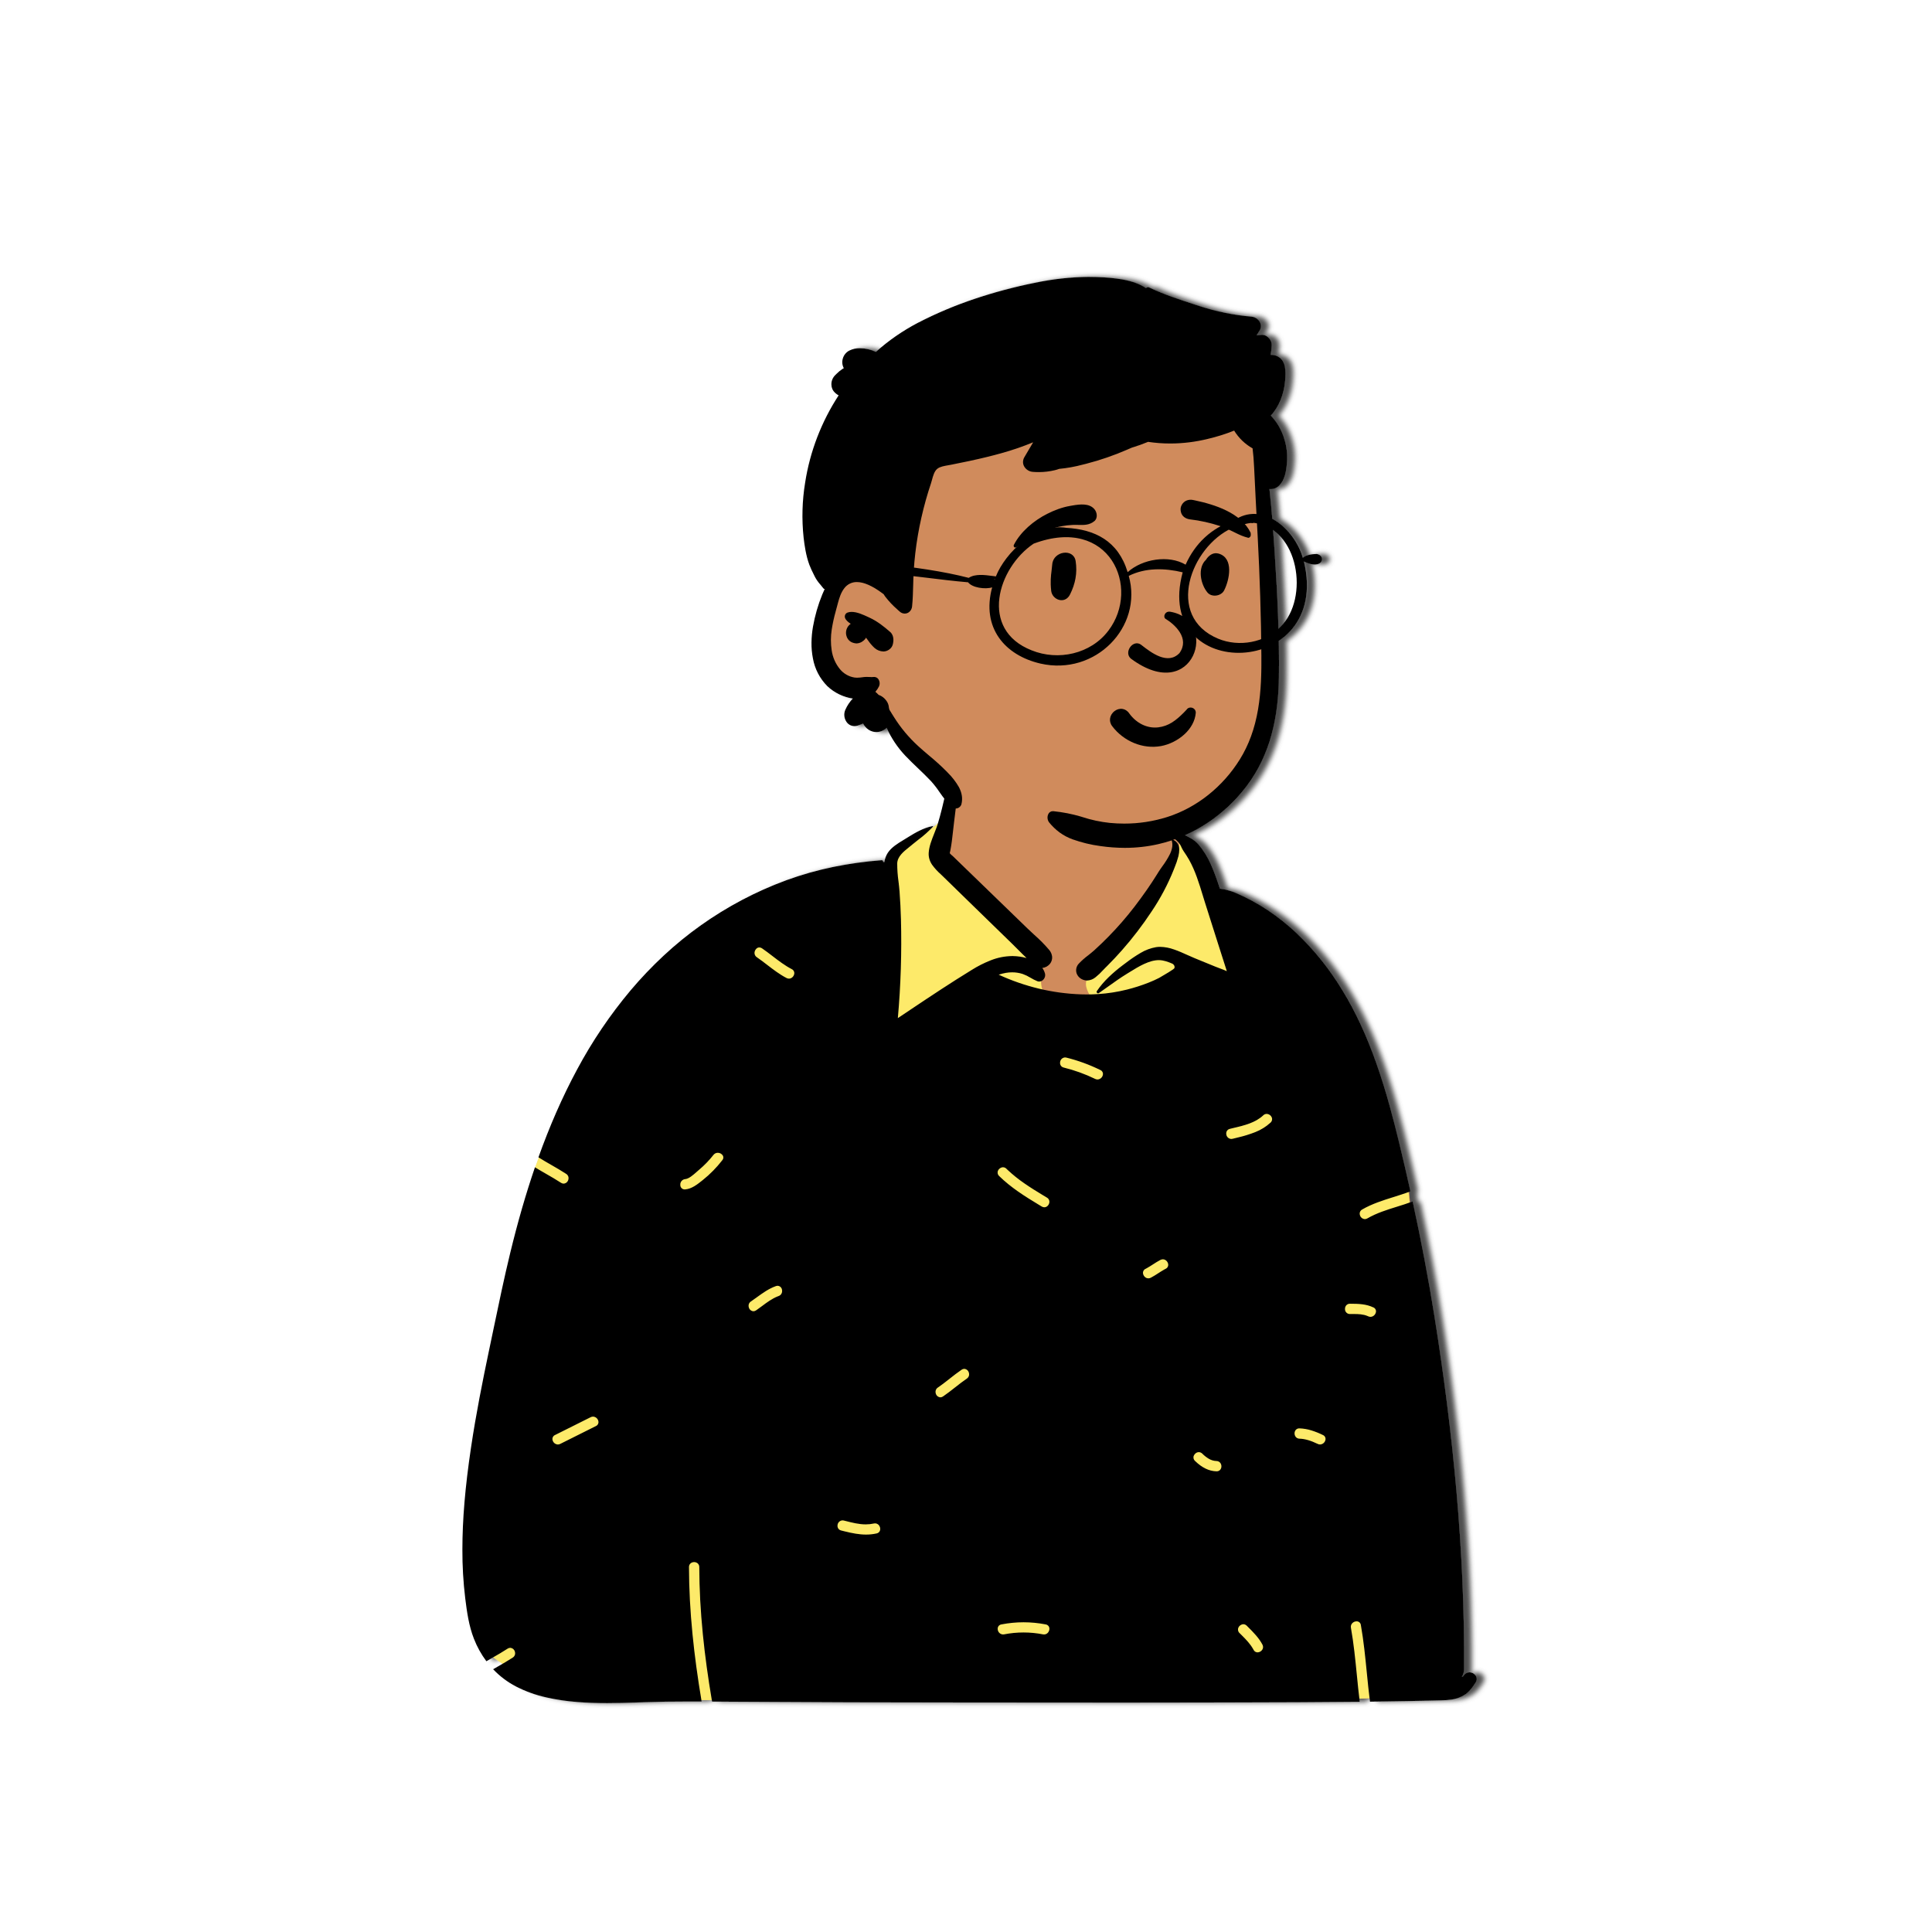
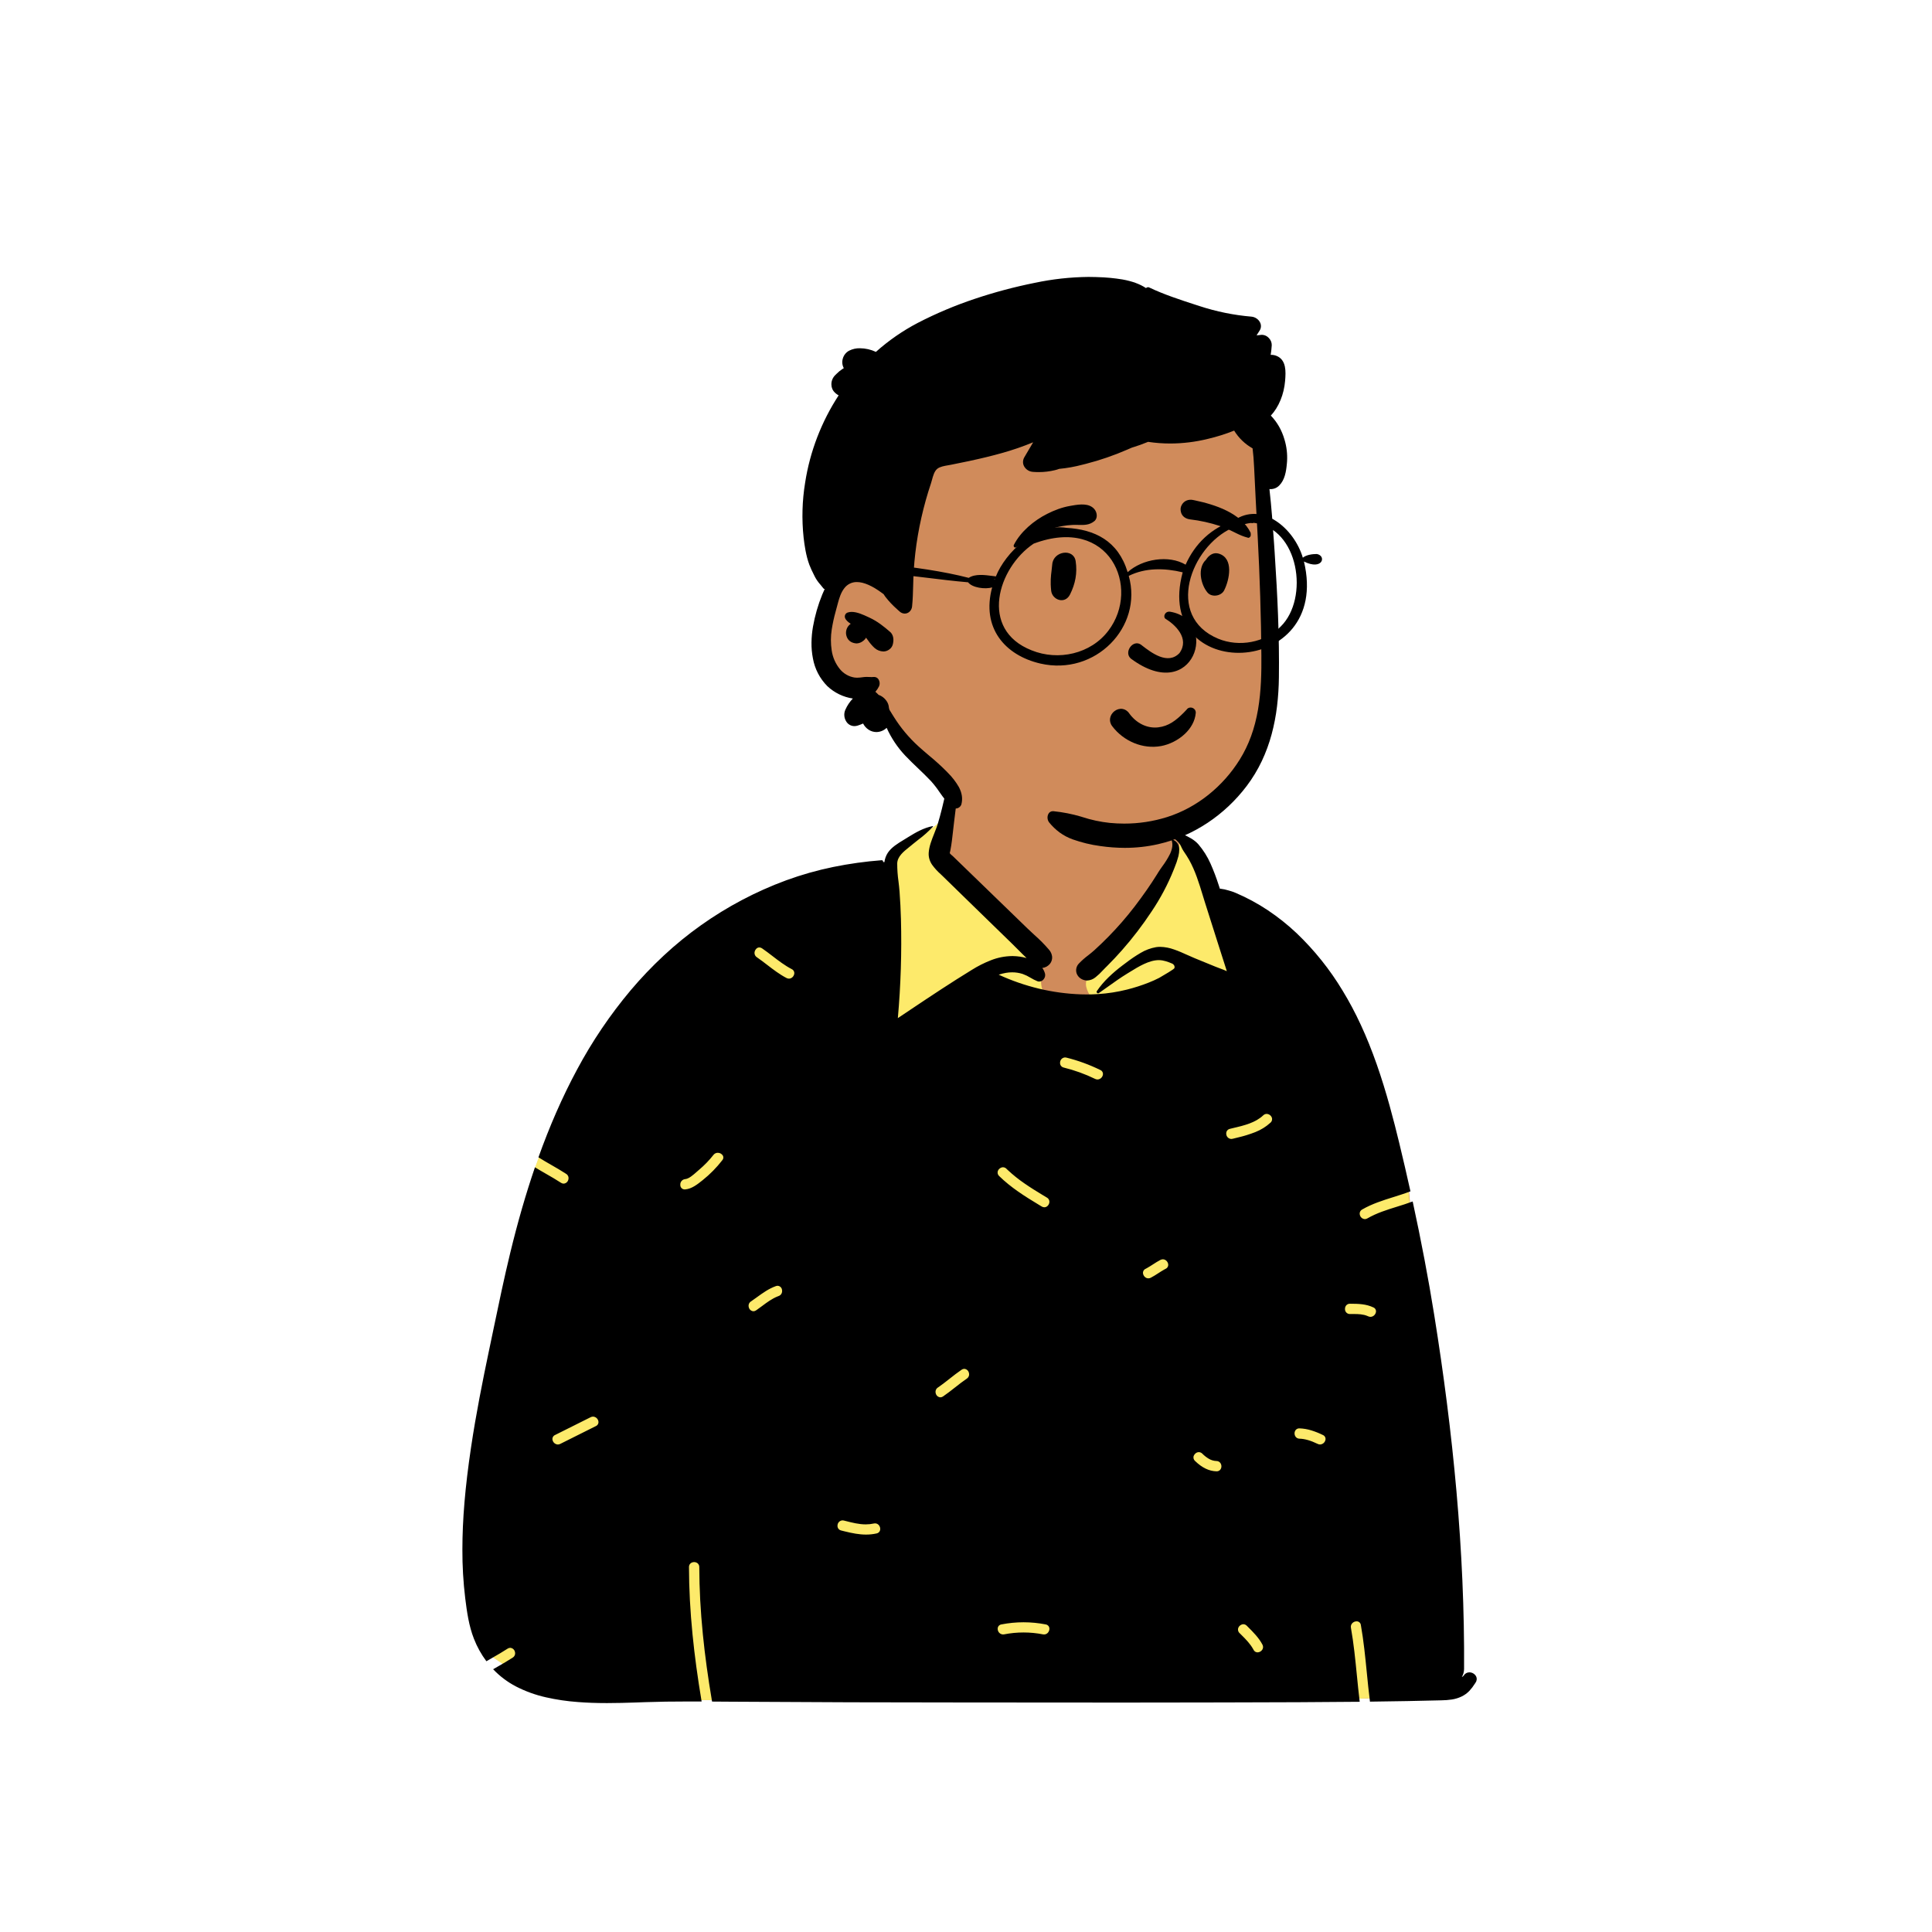
- <svg xmlns="http://www.w3.org/2000/svg" viewBox="-350 -150 1500 1500" style="width: 390px; height: 390px; justify-content: center; align-self: center; transform: scale(1, 1);">
-   <defs>
-     <filter id="shadow2">
-       <feDropShadow flood-color="#505050" dx="6" dy="-6" />
-       <feDropShadow flood-color="#505050" dx="-6" dy="-6" />
-       <feDropShadow flood-color="#505050" dx="6" dy="6" />
-       <feDropShadow flood-color="#505050" dx="-6" dy="6" />
-       <feDropShadow flood-color="#505050" dx="0" dy="6" />
-       <feDropShadow flood-color="#505050" dx="0" dy="-6" />
-       <feDropShadow flood-color="#505050" dx="-6" dy="0" />
-       <feDropShadow flood-color="#505050" dx="6" dy="0" />
-     </filter>
-   </defs>
-   <g transform="rotate(360 402.7609 579.1545)" style="filter:url(#shadow2);">
+ <svg xmlns="http://www.w3.org/2000/svg" viewBox="-350 -150 1500 1500">
+   <g transform="rotate(360 402.7609 579.1545)">
    <g id="body_Polo_and_Sweater" data-name="body/Polo and Sweater" transform="translate(0 459)">
      <path id="_Skin" data-name="✋ Skin" d="M83.452,762.934c61.232,1.714,119.074,3.6,180.188,0,97.8-6.049,384.795,4.855,447.879,0,4.761-.366,21.133,4.855,21.474,0,2.773-33.807,4.571-375.844-3.668-399.379S680.419,226.887,628.6,174.133c-14.449-14.252-36.437-19.773-48.583-36.242-10.473-17.96-9.659-28.5-20-37.949-4.488-4.1-15.072-5.763-22.937-11.454-7.908-7.859-.421-25.159-3.667-36.1C526.722,25.058,502.075,7.527,475.136,3.4c-37.442-8.959-76.97-.488-94.9,28.922-6.676,10.948-3.123,24.254-11.334,41.8.586,13.257-14.891,16.46-24.142,21.713L326.384,114.4c-56.6,31.846-123.183,49.043-172.776,91.829C111.444,249,69.506,298.435,50.8,356.305c-3.873,15.769-5.137,32.067-6.742,48.18-4.582,47.088-17.341,92.791-28.321,138.658C3.215,600.932-8.456,662.278,8.418,720.614,13.283,732.961,72.377,762.357,83.452,762.934Z" transform="translate(13.323 -54)" fill="#d08b5b" />
      <path id="Path" d="M368.966,0l4.782.512V37.329l62.531,65.048,11.428,13.063q-10.218,36.437,20.579,36.437c30.8,0,6.988-8.949,12.779-21.061l.244-.5q6.3-12.439,43.1-52.764l28.143-47.043v-8.59l.953.39a22.79,22.79,0,0,1,6.508,3.659c10.342,9.449,9.529,19.99,20,37.949,12.146,16.47,34.134,21.991,48.583,36.243,51.819,52.754,92.487,165.888,100.726,189.422s6.441,365.572,3.668,399.379c-.341,4.855-16.714-.366-21.474,0-63.085,4.855-350.083-6.049-447.879,0-61.114,3.6-118.956,1.714-180.188,0-11.075-.577-70.169-29.974-75.034-42.321-16.874-58.336-5.2-119.681,7.317-177.47l1.085-4.511c10.541-43.6,22.395-87.1,27-131.832l.232-2.315c1.6-16.113,2.869-32.411,6.742-48.18,18.708-57.87,60.646-107.308,102.81-150.081C202.7,89.9,268.454,72.619,324.683,41.377l1.7-.951,18.372-18.567.562-.313c9.3-5.072,24.154-8.408,23.58-21.4L368.966,0Z" transform="translate(13 19.992)" fill="#fdea6b" />
      <path id="_Ink" data-name="🖍 Ink" d="M112.257,731.246c-8.37,0-15.8-.268-22.707-.821a166.2,166.2,0,0,1-24.691-3.658,97.6,97.6,0,0,1-23.408-8.5,67.813,67.813,0,0,1-17.586-13.291c1.195-.7,2.414-1.4,3.594-2.073l.065-.037c3.84-2.2,7.81-4.484,11.581-6.951a3.966,3.966,0,0,0,1.658-2.115,4.136,4.136,0,0,0-.007-2.437,3.988,3.988,0,0,0-3.62-3.02,3.76,3.76,0,0,0-2.069.666c-3.756,2.458-7.71,4.728-11.533,6.923-1.609.924-3.271,1.878-4.9,2.834A74.179,74.179,0,0,1,8.92,681.215c-3.852-9.883-5.382-20.512-6.73-31.441A304.558,304.558,0,0,1,0,612.056c0-23.3,2.123-48.431,6.681-79.1,3.912-26.368,9.191-52.588,13.838-74.759l.711-3.381c1-4.766,2.013-9.615,2.99-14.3l.019-.089c4.016-19.272,8.168-39.2,12.891-58.646,5.873-24.183,12.156-45.942,19.208-66.52,2.857,1.766,5.819,3.466,8.684,5.11,3.818,2.19,7.767,4.456,11.516,6.909a3.756,3.756,0,0,0,2.068.666,3.991,3.991,0,0,0,3.623-3.022,4.132,4.132,0,0,0,.007-2.436,3.916,3.916,0,0,0-1.659-2.115c-3.757-2.459-7.712-4.731-11.537-6.929l-.005,0c-3.3-1.9-6.716-3.859-9.988-5.932,4.3-12,8.909-23.656,13.713-34.635,5.084-11.618,10.558-22.89,16.271-33.5a358.411,358.411,0,0,1,41.641-61.574,310.423,310.423,0,0,1,25.6-26.864,283.329,283.329,0,0,1,60.846-43.215,281.051,281.051,0,0,1,34.289-15.278,256.758,256.758,0,0,1,36.538-10.357,303.759,303.759,0,0,1,37.61-5.242c.029,0,.058,0,.086,0a.924.924,0,0,1,.684.292,1.3,1.3,0,0,1,.332.945l-.01.115,1,.161a17.558,17.558,0,0,1,2.579-7.17c2.816-4.334,7.85-7.383,12.291-10.072.789-.478,1.534-.929,2.268-1.387l1.185-.738c5.884-3.647,12.21-7.317,19.146-8.612a.308.308,0,0,1,.052,0,.24.24,0,0,1,.222.135.249.249,0,0,1-.045.269,82.45,82.45,0,0,1-11.4,10.178c-1.436,1.13-2.919,2.3-4.342,3.475l-1.229,1.025c-.525.432-1.062.861-1.631,1.316-4.219,3.37-9,7.19-9.146,12.566a98.751,98.751,0,0,0,1,14.051v.01c.3,2.555.619,5.2.808,7.75.537,7.236.9,14.446,1.089,21.429a668.278,668.278,0,0,1-2.409,76.861l10.039-6.721c15.9-10.645,31.486-21,47.3-30.68a88.4,88.4,0,0,1,15.005-7.562,46.22,46.22,0,0,1,16.389-3.214c.257,0,.514,0,.765.008a41.507,41.507,0,0,1,10.441,1.53c-2.177-2.062-4.329-4.228-6.41-6.323-1.542-1.552-3.137-3.157-4.72-4.7l-.089-.087c-5.963-5.807-12.129-11.811-18.24-17.753l-17.618-17.16L373.33,89.6c-.621-.606-1.265-1.218-1.888-1.809l-.021-.02a45.57,45.57,0,0,1-6.726-7.371,16.171,16.171,0,0,1-2.09-4.334,14.047,14.047,0,0,1-.554-5.1c.352-5.011,2.362-10.041,4.305-14.905.648-1.623,1.317-3.3,1.9-4.925.311-.879.609-1.781.91-2.759,2.306-7.664,4.153-15.591,5.939-23.257,1.854-7.957,3.771-16.186,6.2-24.114A1.307,1.307,0,0,1,382.578,0a1.516,1.516,0,0,1,1.494,1.376,131.186,131.186,0,0,1,.151,22.947c-.547,7.784-1.53,15.455-2.481,22.873-.292,2.3-.548,4.648-.8,6.924-.54,4.958-1.1,10.081-2.055,14.955-.168.709-.34,1.48-.51,2.291a7.549,7.549,0,0,0,1.691,1.7c.3.244.575.474.78.674l2.822,2.745,5.657,5.477c6.018,5.827,12.137,11.755,18.055,17.488l.1.1q7.526,7.291,15.052,14.581l16.249,15.75c1.67,1.618,3.432,3.239,5.137,4.806a115.8,115.8,0,0,1,11.654,11.785,9.821,9.821,0,0,1,2.293,5.3,7.863,7.863,0,0,1-1.653,5.476,8.917,8.917,0,0,1-5.96,3.25,13.768,13.768,0,0,1,2.08,4.342,4.985,4.985,0,0,1-.946,4.3,4.516,4.516,0,0,1-3.548,1.918,3.954,3.954,0,0,1-1.435-.275,38.828,38.828,0,0,1-5.263-2.658,33.14,33.14,0,0,0-6.138-2.962,26.439,26.439,0,0,0-8.193-1.271,28.291,28.291,0,0,0-4.677.391,38.855,38.855,0,0,0-5.749,1.442,169.3,169.3,0,0,0,31.094,10.8,163.9,163.9,0,0,0,32.646,4.46c1.573.053,3.156.08,4.7.08,2.948,0,5.894-.1,8.756-.288a125.743,125.743,0,0,0,22.33-3.47,136.1,136.1,0,0,0,17.022-5.471,86.789,86.789,0,0,0,8.01-3.619l.228-.135c.087-.054.4-.235.868-.508l.034-.02c2.617-1.519,10.579-6.141,10.74-6.927a2.669,2.669,0,0,0-.165-2.055,3.53,3.53,0,0,0-1.334-1.362c-3.277-1.4-6.787-2.77-10.5-2.795h-.1c-7.607,0-15.848,5.088-22.47,9.176-.718.443-1.393.86-2.058,1.265-5.069,3.086-9.948,6.574-14.667,9.948l-.019.014c-2.418,1.729-4.918,3.516-7.415,5.229a.939.939,0,0,1-.54.17,1.225,1.225,0,0,1-1.031-.662,1,1,0,0,1,.031-1.05,69.98,69.98,0,0,1,9.131-10.764,112.629,112.629,0,0,1,10.765-9.169l3.009-2.255a106.861,106.861,0,0,1,11.024-7.442,35.356,35.356,0,0,1,12.132-4.539,21.687,21.687,0,0,1,3.147-.225,33.556,33.556,0,0,1,10.714,2.019c3.546,1.2,7.023,2.771,10.387,4.291l.01,0c1.971.89,3.832,1.732,5.662,2.48l16.1,6.59c1.11.452,2.282.889,3.415,1.31l.005,0c1.813.675,3.689,1.372,5.46,2.188l-6.747-21.109c-3.011-9.432-6.562-20.571-10.062-31.68l-.646-2.07c-.4-1.3-.806-2.627-1.2-3.912l-.013-.042c-2.865-9.4-5.827-19.128-10.674-27.726-1.177-2.1-2.528-4.113-3.834-6.064l-.1-.145-.389-.582a22.624,22.624,0,0,1-1.557-2.866,14.96,14.96,0,0,0-2.523-4.055c-3.266-3.46-8.065-6.1-14.671-8.059a1.026,1.026,0,0,1-.8-1.1,1.236,1.236,0,0,1,1.1-1.108,24.944,24.944,0,0,1,2.6-.136,30.12,30.12,0,0,1,12.879,3.115l2.035.971.545.257c4.492,2.121,8.735,4.125,12.038,7.9a61.446,61.446,0,0,1,9.362,14.906,163.33,163.33,0,0,1,6.289,16.539l1,3a1.449,1.449,0,0,1,.428-.049,34.526,34.526,0,0,1,6.289,1.35,40.007,40.007,0,0,1,5.382,1.829,153.284,153.284,0,0,1,25.216,13.611,170.811,170.811,0,0,1,22.22,17.716,214.848,214.848,0,0,1,35.756,44.684c10.125,16.581,18.785,35.293,26.475,57.2,7.614,21.692,13.295,43.854,17.393,60.737,2.966,12.218,5.918,24.944,8.775,37.825-4.347,1.673-8.862,3.091-13.228,4.462-8.17,2.566-16.614,5.218-24.238,9.632a3.637,3.637,0,0,0-1.794,4.277,4.194,4.194,0,0,0,3.838,3.2,3.958,3.958,0,0,0,1.993-.569c7.187-4.161,15.166-6.643,22.883-9.044,4.052-1.26,8.24-2.563,12.273-4.1,6.6,30.374,12.232,60.059,16.748,88.232,3.725,23.211,7.035,46.177,9.839,68.261,2.957,23.29,5.452,46.388,7.415,68.654,2.057,23.332,3.6,46.509,4.578,68.886,1.022,23.332,1.469,46.532,1.327,68.958a13.164,13.164,0,0,1-1.72,6.25,3.463,3.463,0,0,0,1.451-1.158,5.083,5.083,0,0,1,4.381-2.488,5.989,5.989,0,0,1,5.143,2.975,4.657,4.657,0,0,1-.294,4.913l-.542.843a36.777,36.777,0,0,1-4.347,5.7,20.96,20.96,0,0,1-5.93,4.3,26.6,26.6,0,0,1-7.664,2.358,60.894,60.894,0,0,1-8.046.632c-16.763.442-34.918.779-55.5,1.032-.963-7.51-1.721-15.172-2.454-22.582v-.006c-1.2-12.126-2.441-24.664-4.612-36.879a3.245,3.245,0,0,0-3.346-2.89,4.686,4.686,0,0,0-3.5,1.637,4,4,0,0,0-.865,3.381c2.171,12.217,3.413,24.759,4.615,36.888v.006c.668,6.739,1.358,13.708,2.2,20.542-31.541.339-63.613.412-94.63.483-7.446.017-15.885.036-24.072.059-19.087.056-39.2.082-63.3.082-19.992,0-40.3-.018-59.942-.036h-.152c-12.244-.011-24.9-.023-37.356-.03l-22.964-.007c-62.153,0-124.631-.205-185.7-.61l-14.721-.1c-3.165-18.656-5.5-35.665-7.126-52-1.842-18.445-2.754-35.591-2.79-52.418a3.692,3.692,0,0,0-1.257-2.9,4.217,4.217,0,0,0-2.754-.967,4.16,4.16,0,0,0-2.943,1.148,3.732,3.732,0,0,0-1.046,2.716c.035,16.815.938,33.95,2.761,52.385,1.616,16.351,3.925,33.356,7.057,51.988-3.266-.014-6.281-.022-9.219-.022-13.5,0-24.545.169-34.743.531l-7.459.266C127.745,731.016,119.973,731.246,112.257,731.246Zm494.078-61.224a4.36,4.36,0,0,0-3.871,2.717,3.642,3.642,0,0,0,.88,4.117l1.928,1.92c3.294,3.286,6.434,6.561,8.641,10.495l.327.6a3.455,3.455,0,0,0,3.124,2,4.521,4.521,0,0,0,3.724-2.157,3.82,3.82,0,0,0,.059-3.881c-2.793-5.3-7.143-9.639-11.351-13.839L609,671.2A3.741,3.741,0,0,0,606.335,670.022Zm-170.658-1.513a90.672,90.672,0,0,0-17.192,1.661,3.482,3.482,0,0,0-2.313,1.418,3.583,3.583,0,0,0-.552,2.377,4.28,4.28,0,0,0,4.139,4,4.566,4.566,0,0,0,.854-.083,78.8,78.8,0,0,1,30.128,0,4.559,4.559,0,0,0,.852.083,3.918,3.918,0,0,0,2.894-1.255,4.711,4.711,0,0,0,1.249-2.75,3.576,3.576,0,0,0-.552-2.374,3.487,3.487,0,0,0-2.314-1.417A90.672,90.672,0,0,0,435.677,668.509ZM295.12,589.391a4.023,4.023,0,0,0-3.862,3.7,3.937,3.937,0,0,0,.493,2.522,3.678,3.678,0,0,0,2.321,1.628l2.459.617c6.225,1.538,11.469,2.563,16.831,2.563a37.484,37.484,0,0,0,8.18-.875,3.576,3.576,0,0,0,2.319-1.521,3.783,3.783,0,0,0,.525-2.45,4.64,4.64,0,0,0-1.225-2.657,3.767,3.767,0,0,0-2.779-1.2,4.409,4.409,0,0,0-.77.07l-.2.04a28.729,28.729,0,0,1-6.27.668c-5.289,0-10.334-1.286-15.674-2.648l-1.272-.324a4.392,4.392,0,0,0-1.077-.139Zm276.655-52.973a4.05,4.05,0,0,0-2.358.793,4.546,4.546,0,0,0-1.556,1.951,3.581,3.581,0,0,0,.924,4.061c5.43,5.28,10.877,7.924,16.653,8.084l.137,0a3.555,3.555,0,0,0,2.737-1.146,4.07,4.07,0,0,0,.983-2.573,4.374,4.374,0,0,0-.852-2.814,3.73,3.73,0,0,0-2.779-1.458l-.227-.012a12.5,12.5,0,0,1-6.009-1.8,25.563,25.563,0,0,1-4.986-3.939A3.8,3.8,0,0,0,571.775,536.418ZM101.448,508.832h0a4.159,4.159,0,0,0-1.868.462L71.932,523.118a3.371,3.371,0,0,0-1.924,3.959,4.406,4.406,0,0,0,4.092,3.411,4.159,4.159,0,0,0,1.87-.462L103.617,516.2a3.37,3.37,0,0,0,1.925-3.957,4.407,4.407,0,0,0-4.093-3.412Zm548.364,9.131a3.546,3.546,0,0,0-2.772,1.185,4.1,4.1,0,0,0-.951,2.641,4.329,4.329,0,0,0,.944,2.818,3.787,3.787,0,0,0,2.917,1.357c4.1.114,8.714,1.443,14.108,4.061a4.193,4.193,0,0,0,1.84.442,4.438,4.438,0,0,0,4.146-3.452,3.322,3.322,0,0,0-1.948-3.9,60.4,60.4,0,0,0-8.815-3.536,35.225,35.225,0,0,0-9.331-1.617Zm-260.148-46.23h0a3.69,3.69,0,0,0-2.085.7c-3.185,2.164-6.255,4.581-9.224,6.918-2.47,1.944-5.024,3.955-7.63,5.809l-1.578,1.1a4.019,4.019,0,0,0-1.636,2.167,4.243,4.243,0,0,0,.035,2.472,3.948,3.948,0,0,0,3.554,2.965,3.693,3.693,0,0,0,2.085-.7c3.179-2.16,6.246-4.575,9.212-6.91l.005,0c2.967-2.335,6.034-4.75,9.214-6.91a4.017,4.017,0,0,0,1.636-2.167,4.243,4.243,0,0,0-.035-2.472,3.948,3.948,0,0,0-3.553-2.966Zm302.631-42.551c3.3,0,7.111.121,10.477,1.568l.454.2a4.228,4.228,0,0,0,1.81.421,4.162,4.162,0,0,0,2.729-1.066,4.61,4.61,0,0,0,1.468-2.429,3.27,3.27,0,0,0-1.969-3.833c-5.6-2.635-11.288-2.847-18.147-2.851a3.685,3.685,0,0,0-2.9,1.25,4.206,4.206,0,0,0-.966,2.75,3.776,3.776,0,0,0,3.864,4l.976,0,.607,0h.034C691.245,429.185,691.773,429.182,692.295,429.182ZM244.758,407.26a4.076,4.076,0,0,0-1.376.255c-5.545,1.992-10.054,5.249-14.828,8.7l-.007,0c-1.478,1.068-3.007,2.171-4.551,3.22a4.019,4.019,0,0,0-1.637,2.167,4.242,4.242,0,0,0,.035,2.471,3.949,3.949,0,0,0,3.555,2.966,3.694,3.694,0,0,0,2.085-.7c1.588-1.079,3.172-2.261,4.7-3.405,3.773-2.818,7.675-5.731,12.1-7.461l.672-.252a3.993,3.993,0,0,0,2.286-1.975,4.479,4.479,0,0,0,.374-2.754A3.6,3.6,0,0,0,244.758,407.26ZM543.843,386.7a4.122,4.122,0,0,0-1.9.482c-2,1.027-3.909,2.262-5.759,3.455-1.516.978-3.081,1.988-4.683,2.879l-1.079.578a3.42,3.42,0,0,0-1.9,4.019,4.6,4.6,0,0,0,1.437,2.352,3.926,3.926,0,0,0,2.608,1.019,4.124,4.124,0,0,0,1.9-.482c1.994-1.027,3.9-2.26,5.752-3.453,1.517-.979,3.084-1.991,4.689-2.883l1.079-.577a3.421,3.421,0,0,0,1.9-4.021,4.6,4.6,0,0,0-1.437-2.352A3.925,3.925,0,0,0,543.843,386.7ZM419.711,315.229a4.373,4.373,0,0,0-3.9,2.737,3.6,3.6,0,0,0,.913,4.076c9.2,9,19.946,15.764,31.069,22.465l2,1.2a3.9,3.9,0,0,0,2.016.6,3.613,3.613,0,0,0,2.393-.937,4.59,4.59,0,0,0,1.385-2.212,3.9,3.9,0,0,0-.053-2.358,3.8,3.8,0,0,0-1.7-2l-2.93-1.762c-4.689-2.828-9.679-5.9-14.4-9.176A110.173,110.173,0,0,1,423.2,317.18l-.824-.795A3.783,3.783,0,0,0,419.711,315.229ZM198.289,304h0a4.182,4.182,0,0,0-3.266,1.536l-.111.139a78.975,78.975,0,0,1-11.066,11.451l-.752.645c-.371.316-.809.7-1.232,1.08-2.535,2.253-6.008,5.337-8.84,5.579a4.2,4.2,0,0,0-3.832,4.537,3.382,3.382,0,0,0,3.433,3.48c.13,0,.264-.006.4-.017,5.064-.431,9.434-3.921,13.29-7l.266-.212a90.6,90.6,0,0,0,15.242-15.5,3.133,3.133,0,0,0,.489-3.411,4.545,4.545,0,0,0-4.019-2.3Zm426.153-30.2h0a3.826,3.826,0,0,0-2.533,1l-.132.12c-6.15,5.777-14.6,7.791-22.771,9.738-1.022.243-2.078.495-3.113.751a3.658,3.658,0,0,0-2.32,1.611,3.918,3.918,0,0,0-.5,2.512,4.039,4.039,0,0,0,3.885,3.726,4.426,4.426,0,0,0,1.061-.134l4.074-1.005a97.787,97.787,0,0,0,13.46-4.15,38.187,38.187,0,0,0,11.878-7.393,3.508,3.508,0,0,0,.975-3.993,4.458,4.458,0,0,0-3.965-2.778Zm-156.526-43.83a4.02,4.02,0,0,0-3.859,3.7,3.941,3.941,0,0,0,.492,2.524,3.682,3.682,0,0,0,2.322,1.631,123.523,123.523,0,0,1,24.386,8.814,4.179,4.179,0,0,0,1.852.45,4.426,4.426,0,0,0,4.125-3.434,3.344,3.344,0,0,0-1.938-3.924,133.033,133.033,0,0,0-26.3-9.619,4.4,4.4,0,0,0-1.081-.141ZM230.553,144.562h0a3.343,3.343,0,0,0-2.207.868,4.59,4.59,0,0,0-1.338,2.088,4.255,4.255,0,0,0-.039,2.476,4.031,4.031,0,0,0,1.634,2.176c2.8,1.913,5.521,4.005,8.153,6.028,4.67,3.59,9.5,7.3,14.887,10.1a4.105,4.105,0,0,0,1.9.488,3.907,3.907,0,0,0,2.566-.988,4.613,4.613,0,0,0,1.446-2.295,3.421,3.421,0,0,0-1.717-4.027l-.159-.086c-5.384-2.8-10.214-6.509-14.884-10.1-2.635-2.025-5.357-4.117-8.156-6.029a3.68,3.68,0,0,0-2.087-.7Zm254.512,25.691h0a7.692,7.692,0,0,1-.933-.057,9.265,9.265,0,0,1-4.508-1.791,7.984,7.984,0,0,1-2.669-3.53,7.528,7.528,0,0,1,1.728-7.839,57.174,57.174,0,0,1,7.176-6.342c1.589-1.255,3.23-2.552,4.7-3.889,3.638-3.29,7.322-6.83,10.949-10.52a252.736,252.736,0,0,0,20.431-23.49c6.738-8.835,12.363-16.914,17.2-24.7l1.051-1.709c.863-1.42,1.97-2.986,3.142-4.645a64.389,64.389,0,0,0,6.138-9.912c1.82-3.987,2.228-7.377,1.249-10.363a.488.488,0,0,1,.08-.441.514.514,0,0,1,.408-.224.427.427,0,0,1,.142.025,7.442,7.442,0,0,1,4.437,3.961c.978,2.2,1.026,5.106.145,8.88a66.125,66.125,0,0,1-3.077,9.08l-.089.224-.506,1.286a173.553,173.553,0,0,1-17.139,32.36,272.964,272.964,0,0,1-23.09,30.19c-3.6,4.081-7.4,8.124-11.3,12.017l-1.468,1.453c-.656.645-1.337,1.364-2.059,2.126a46.555,46.555,0,0,1-5.572,5.262A11.012,11.012,0,0,1,485.066,170.253Z" transform="translate(9 -17.978)" />
    </g>
    <g transform="translate(225 0)">
      <g>
        <g>
          <path id="_Skin" data-name="✋ Skin" d="M340.529,155c-2.153-18.915.633-58.451.82-60.853,1.18-15.185-5.935-75.148-19.385-69.623C299.4,6.666,269.351,2.722,241.251.838,182.883-3.076,120.791,5.909,75.72,45.189c-22.289,20.4-43.988,50.068-42.244,80.96C13.226,155.431-15.324,195.6,9.908,229.831c8.577,10.937,22.208,15.01,32.982,23.293,21.672,17.48,35.268,42.566,57.145,59.942,57.96,52.083,156.377,62.963,213.323,3.723,44.035-42.9,36.915-107.09,29.169-161.786C337.321,118.23,344.728,191.9,340.529,155Z" transform="translate(65.001 149)" fill="#d08b5b" />
          <path id="_Ink" data-name="🖍 Ink" d="M250.311,443.271a134.042,134.042,0,0,1-19.031-1.4,105.442,105.442,0,0,1-21.491-5.2,40.754,40.754,0,0,1-10.072-5.32,45.226,45.226,0,0,1-8.2-7.871,6.294,6.294,0,0,1-.675-6.317,3.866,3.866,0,0,1,3.632-2.362,5.178,5.178,0,0,1,.623.039,118.17,118.17,0,0,1,21.024,4.124l1,.317a104.128,104.128,0,0,0,21.541,4.62c3.694.358,7.44.539,11.135.539a110.436,110.436,0,0,0,33.375-5.089,96.9,96.9,0,0,0,16.843-7.179,103.553,103.553,0,0,0,15.255-10.132,108.268,108.268,0,0,0,24.252-27.3c7.019-11.267,11.672-24.011,14.225-38.96,2.453-14.362,2.683-29.15,2.584-41.72-.228-29.893-1.2-61.166-2.89-92.951l-.28-5.159c-.715-13.089-1.64-30.351-2.449-47.81-.269-5.848-.654-10.624-1.211-15.03a39.576,39.576,0,0,1-14.309-13.79,141.029,141.029,0,0,1-20.441,6.43,122.385,122.385,0,0,1-29.191,3.585,115.192,115.192,0,0,1-17.182-1.283c-4.14,1.71-8.423,3.236-12.73,4.536-1.2.53-2.372,1.042-3.5,1.523a212.419,212.419,0,0,1-31.93,10.98l-2.7.673a110.358,110.358,0,0,1-18.2,3.267,26.538,26.538,0,0,1-3.291,1.01,53.5,53.5,0,0,1-12.614,1.5c-1.507,0-3.032-.064-4.535-.189a8.47,8.47,0,0,1-6.809-4.393,6.954,6.954,0,0,1-.8-3.361,7.468,7.468,0,0,1,1.063-3.656c2.223-3.814,4.515-7.7,6.81-11.55a214.565,214.565,0,0,1-24.5,8.419c-7.393,2.082-15.461,4.046-25.391,6.18-2.254.481-4.55.941-6.77,1.387l-.008,0-.008,0c-2.255.453-4.587.921-6.873,1.409-.724.154-1.531.291-2.386.436-3.024.512-6.445,1.092-8.505,2.754-2.272,1.824-3.263,5.465-4.138,8.678-.248.912-.483,1.774-.732,2.532-1.555,4.676-2.889,9.014-4.08,13.26A275.4,275.4,0,0,0,89.65,200.5a259.542,259.542,0,0,0-3.231,27.6c-.243,3.81-.343,7.693-.44,11.448-.138,5.351-.281,10.884-.839,16.292a6.422,6.422,0,0,1-1.929,4.023,5.5,5.5,0,0,1-3.775,1.528,5.9,5.9,0,0,1-3.916-1.571c-.437-.385-.9-.8-1.364-1.213l-.676-.617a68.99,68.99,0,0,1-9.169-9.76c-.47-.646-.931-1.335-1.371-2.05a.328.328,0,0,1-.2-.069l-.734-.553c-7.713-5.742-14.351-8.653-19.73-8.653a11.913,11.913,0,0,0-9.756,4.785c-2.571,3.258-3.86,7.467-4.867,11.156l-1.874,7a121.649,121.649,0,0,0-3.02,13.849,53.032,53.032,0,0,0-.04,16.26,29.684,29.684,0,0,0,6.5,14.7,18.387,18.387,0,0,0,11.279,6.39,14.147,14.147,0,0,0,1.947.126,34.415,34.415,0,0,0,4.475-.394l.027,0q.456-.06.913-.119a15,15,0,0,1,1.871-.106c.661,0,1.33.031,1.976.061h.005c.651.03,1.324.061,1.991.061.562,0,1.064-.022,1.537-.067.153-.015.305-.023.453-.023a3.964,3.964,0,0,1,3.448,1.984,5.721,5.721,0,0,1,.308,5.369,18.167,18.167,0,0,1-2.81,4.15,32.426,32.426,0,0,1,2.471,2.38,12.33,12.33,0,0,1,6.009,4.49,10.188,10.188,0,0,1,2.04,5.56c.127.446.245.923.37,1.5l2.146,3.481c.526.852.988,1.59,1.414,2.258A108.707,108.707,0,0,0,90.14,364.5c2.683,2.443,5.5,4.83,8.219,7.139a183.861,183.861,0,0,1,13.711,12.452l.8.841a52.5,52.5,0,0,1,8.591,11.12c2.445,4.623,3.088,9.006,1.966,13.4a4.689,4.689,0,0,1-4.367,3.27,3.4,3.4,0,0,1-2.043-.66c-4.383-3.253-7.526-7.73-10.565-12.06a76.126,76.126,0,0,0-6.675-8.6c-3.244-3.446-6.722-6.77-10.086-9.984l0,0c-3.272-3.126-6.655-6.359-9.821-9.7A78.044,78.044,0,0,1,65.4,350.085a11.648,11.648,0,0,1-8.016,3.277,10.979,10.979,0,0,1-6.052-1.861,12.382,12.382,0,0,1-4.223-4.766,37.879,37.879,0,0,1-4.271,1.62,8.617,8.617,0,0,1-2.517.393,7.433,7.433,0,0,1-6.3-3.59,9.713,9.713,0,0,1-1.478-4.405,9.444,9.444,0,0,1,.8-4.738,30.273,30.273,0,0,1,5.809-8.68,36.826,36.826,0,0,1-19.821-9.63,40.67,40.67,0,0,1-11.188-21.54,60.016,60.016,0,0,1-1.1-12.283A77.3,77.3,0,0,1,8.19,271.595a121.654,121.654,0,0,1,7.25-25.11c.627-1.532,1.231-2.9,1.849-4.171a1.3,1.3,0,0,1-.99-.48c-.755-1.031-1.576-2.011-2.37-2.958a28.945,28.945,0,0,1-4.17-5.911c-.332-.682-.678-1.378-1.013-2.051a76.048,76.048,0,0,1-3.366-7.419c-2.615-7.059-3.752-14.963-4.45-21.06a158.58,158.58,0,0,1,1.18-42.75,170.791,170.791,0,0,1,9.426-35.324A173.628,173.628,0,0,1,28.118,91.949a11.606,11.606,0,0,1-2.06-1.38l-.319-.278-.518-.468a8.553,8.553,0,0,1-2.716-6.22,9.838,9.838,0,0,1,2.716-7.1l1.093-1.1a28.988,28.988,0,0,1,4.812-3.961c.323-.217.662-.426,1.008-.623a9.567,9.567,0,0,1-.76-7.479,9.927,9.927,0,0,1,5-6.127,17.589,17.589,0,0,1,8.3-1.832,29.707,29.707,0,0,1,12.379,2.823A160.043,160.043,0,0,1,89.509,35.715,310.548,310.548,0,0,1,133.8,17.02a382.367,382.367,0,0,1,46.481-12.4A211.134,211.134,0,0,1,222.145,0c1.919,0,3.842.035,5.715.1l1.229.048a140.719,140.719,0,0,1,19.4,1.822c7.586,1.375,13.556,3.564,18.249,6.693a2.286,2.286,0,0,1,1.6-.688,1.954,1.954,0,0,1,.849.193c11.52,5.5,24.119,9.59,36.3,13.548l2.9.942A177.356,177.356,0,0,0,348.6,30.835a8.341,8.341,0,0,1,3.992,1.438,8.081,8.081,0,0,1,2.732,3.1,6.289,6.289,0,0,1-.441,6.414c-.8,1.227-1.569,2.449-2.279,3.586l1.134-.119h.006c.861-.091,1.752-.185,2.627-.273.18-.018.364-.027.547-.027a7.369,7.369,0,0,1,5.222,2.5A7.73,7.73,0,0,1,364.386,53a74.571,74.571,0,0,1-.83,7.5h.03l.258,0a11.147,11.147,0,0,1,4.363.845c3.408,1.44,5.489,4.14,6.361,8.256.731,3.449.494,7.342.19,11.035-.869,10.526-4.908,20.378-11.082,27.031a42.951,42.951,0,0,1,6.4,8.552,46.562,46.562,0,0,1,4.236,10.179,48.059,48.059,0,0,1,1.96,16.681l-.134,1.673c-.546,6.379-1.641,12.871-5.917,17.147a9.3,9.3,0,0,1-6.693,2.856c-.31,0-.626-.016-.937-.046,1.6,14.077,2.642,28.492,3.57,42.05l.451,6.7c1.244,18.817,2.078,34.286,2.625,48.682.67,17.642.9,33.579.7,48.722a208.31,208.31,0,0,1-1.452,22.5,155.263,155.263,0,0,1-4.208,21.8,124.627,124.627,0,0,1-7.62,20.734,111.491,111.491,0,0,1-11.689,19.3,125.614,125.614,0,0,1-14.016,15.635,123.478,123.478,0,0,1-16.39,13.019,119.108,119.108,0,0,1-18.372,9.994A114.071,114.071,0,0,1,276.23,440.4,116.407,116.407,0,0,1,250.311,443.271ZM63,290.8l-.165,0a10.766,10.766,0,0,1-6.9-2.776,34.718,34.718,0,0,1-5-5.842c-.505-.685-1.027-1.392-1.553-2.072a6.867,6.867,0,0,1-1.67,2.04l-.46.36a8.407,8.407,0,0,1-5.027,2.036c-.092,0-.184,0-.273-.006a9.849,9.849,0,0,1-4.12-1.111,7.465,7.465,0,0,1-3.4-3.97,8.549,8.549,0,0,1,3.056-10.16l-.6-.413a12.088,12.088,0,0,1-3.389-3.245l-.207-.331h.08a3.241,3.241,0,0,1,1.861-4.78,9.719,9.719,0,0,1,3.016-.448c4.238,0,8.953,2.193,12.743,3.954.38.177.772.359,1.152.533,6.036,2.77,11.242,6.957,15.97,11.07,2.147,1.874,3,5.1,2.28,8.63l-.036.178c-.048.242-.1.491-.155.742a6.838,6.838,0,0,1-2.672,3.981A7.7,7.7,0,0,1,63,290.8Z" transform="translate(48 65.001)" />
        </g>
      </g>
      <g transform="translate(159 186)">
        <g>
          <path d="M140.63 0.473L139.193 0.179C137.503 -0.159 135.804 -0.016 134.311 0.591C132.847 1.187 131.572 2.224 130.68 3.721C129.495 5.714 129.337 7.386 129.887 9.595C130.311 11.302 131.242 12.586 132.46 13.514C133.744 14.491 135.37 15.061 137.06 15.259C144.854 16.175 152.53 17.89 159.992 20.323C163.488 21.464 166.788 23.01 170.058 24.613L172.877 26.002C175.477 27.273 178.163 28.499 181.557 29.389C181.824 29.458 182.087 29.524 182.349 29.587C183.29 29.291 183.45 28.933 183.649 28.673L183.73 28.572C183.972 28.268 184.271 27.802 183.988 25.631C176.583 10.271 156.267 3.742 140.63 0.473ZM43.588 4.83L45.465 4.502C51.273 3.497 58.494 2.532 62.603 7.201C64.782 9.677 65.532 14.279 62.603 16.649C58.767 19.754 54.63 19.651 50.218 19.542C48.704 19.504 47.158 19.466 45.581 19.556C40.493 19.848 35.603 20.69 30.702 22.091C19.95 25.164 11.189 30.774 2.006 36.934C0.801 37.742 -0.429 36.201 0.146 35.074C5.447 24.691 15.72 16.162 26.01 10.963C31.502 8.188 37.512 5.886 43.588 4.83ZM29.963 50.146C30.798 39.79 46.57 37.438 48.139 47.686C49.544 56.866 47.89 65.299 43.755 73.564C39.804 81.46 29.874 77.776 29.123 70.586C28.381 63.484 28.907 59.248 29.443 54.933C29.634 53.392 29.827 51.841 29.963 50.146ZM159.205 41.826C155.401 40.715 152.226 42.681 150.027 45.561C149.773 45.893 149.566 46.222 149.38 46.548C142.515 52.856 145.101 65.645 150.501 72.049C153.814 75.976 161.145 74.845 163.413 70.385C167.587 62.172 171.09 45.299 159.205 41.826ZM128.748 119.039C136.872 107.66 125.366 96.957 117.814 92.367C115.836 90.947 117.406 86.243 121.634 86.97C160.031 93.567 140.136 159.708 91.112 123.413C85.275 118.704 92.343 108.334 98.634 112.366C98.953 112.611 99.288 112.869 99.636 113.139C106.704 118.603 119.636 128.601 128.748 119.039ZM93.587 188.926C86.864 186.184 80.866 181.61 76.481 175.766C74.957 173.735 74.561 171.589 74.881 169.627C75.241 167.421 76.546 165.422 78.326 164.08C80.112 162.735 82.345 162.072 84.504 162.41C86.381 162.704 88.248 163.731 89.727 165.862L90.035 166.288C92.642 169.815 96.04 172.708 99.91 174.574C103.641 176.372 107.814 177.211 112.132 176.723C120.356 175.794 126.024 171.346 132.049 165.306C132.796 164.544 133.543 163.757 134.294 162.958C134.768 162.234 135.426 161.768 136.157 161.524C136.968 161.253 137.886 161.268 138.726 161.562C139.537 161.845 140.262 162.381 140.747 163.094C141.209 163.772 141.471 164.61 141.386 165.574C140.835 171.833 137.562 177.419 132.914 181.805C127.752 186.677 120.909 190.047 114.466 191.229C107.368 192.531 100.136 191.598 93.587 188.926Z" transform="translate(53.00005 52.00027)" fill-rule="evenodd" stroke="none" />
        </g>
      </g>
      <g transform="translate(123 338)" />
      <g transform="translate(47 241)">
        <g>
          <path d="M375.513 33.996C378.273 31.683 383.089 31.135 386.423 31.128C394.028 32.583 390.88 44.173 376.385 36.963C398.166 128.052 258.709 131.937 282.237 45.347C268.157 41.96 253.29 41.684 240.365 48.114C251.522 87.814 214.401 125.982 171.734 116.181C144.179 109.783 125.789 88.423 134.308 57.027C128.899 58.723 118.76 57.311 115.622 53.09C104.775 52.163 93.991 50.842 83.22 49.521C59.091 46.563 35.027 43.614 10.467 45.136C7.127 45.598 7.314 47.952 7.501 50.304C7.687 52.647 7.873 54.988 4.572 55.457C-3.018 54.765 -0.036 41.939 5.398 39.854C13.023 34.389 78.598 39.812 116.105 49.648C121.083 46.383 128.583 47.38 134.493 48.166C135.445 48.293 136.355 48.414 137.206 48.511C144.594 30.003 168.272 6.932 192.028 10.823C213.793 12.092 232.079 20.689 239.509 45.24C250.854 34.949 271.426 31.626 284.509 39.408C291.765 23.094 304.532 10.823 321.737 5.29C343.585 -10.2 368.707 11.043 375.513 33.996ZM358.311 87.458C346.17 100.003 325.902 103.603 309.749 96.875C268.273 79.546 288.574 25.496 320.561 10.981C324.557 9.985 329.894 7.622 334.761 7.086C334.928 7.004 335.168 7.043 335.465 7.09C335.954 7.169 336.598 7.272 337.32 6.904C372.591 10.842 380.623 65.594 358.311 87.458ZM164.916 105.906C185.6 114.302 210.916 108.73 224.533 90.669C249.948 57.368 225.561 0.904 166.504 23.095C138.547 41.885 124.054 89.814 164.916 105.906ZM135.953 50.651C135.915 50.633 135.877 50.624 135.838 50.606C136.054 50.511 136.27 50.416 136.485 50.319C136.415 50.502 136.339 50.683 136.271 50.866C136.165 50.793 136.072 50.708 135.953 50.651Z" transform="translate(13.99969 7.999794)" fill-rule="evenodd" stroke="none" />
        </g>
      </g>
    </g>
  </g>
</svg>
